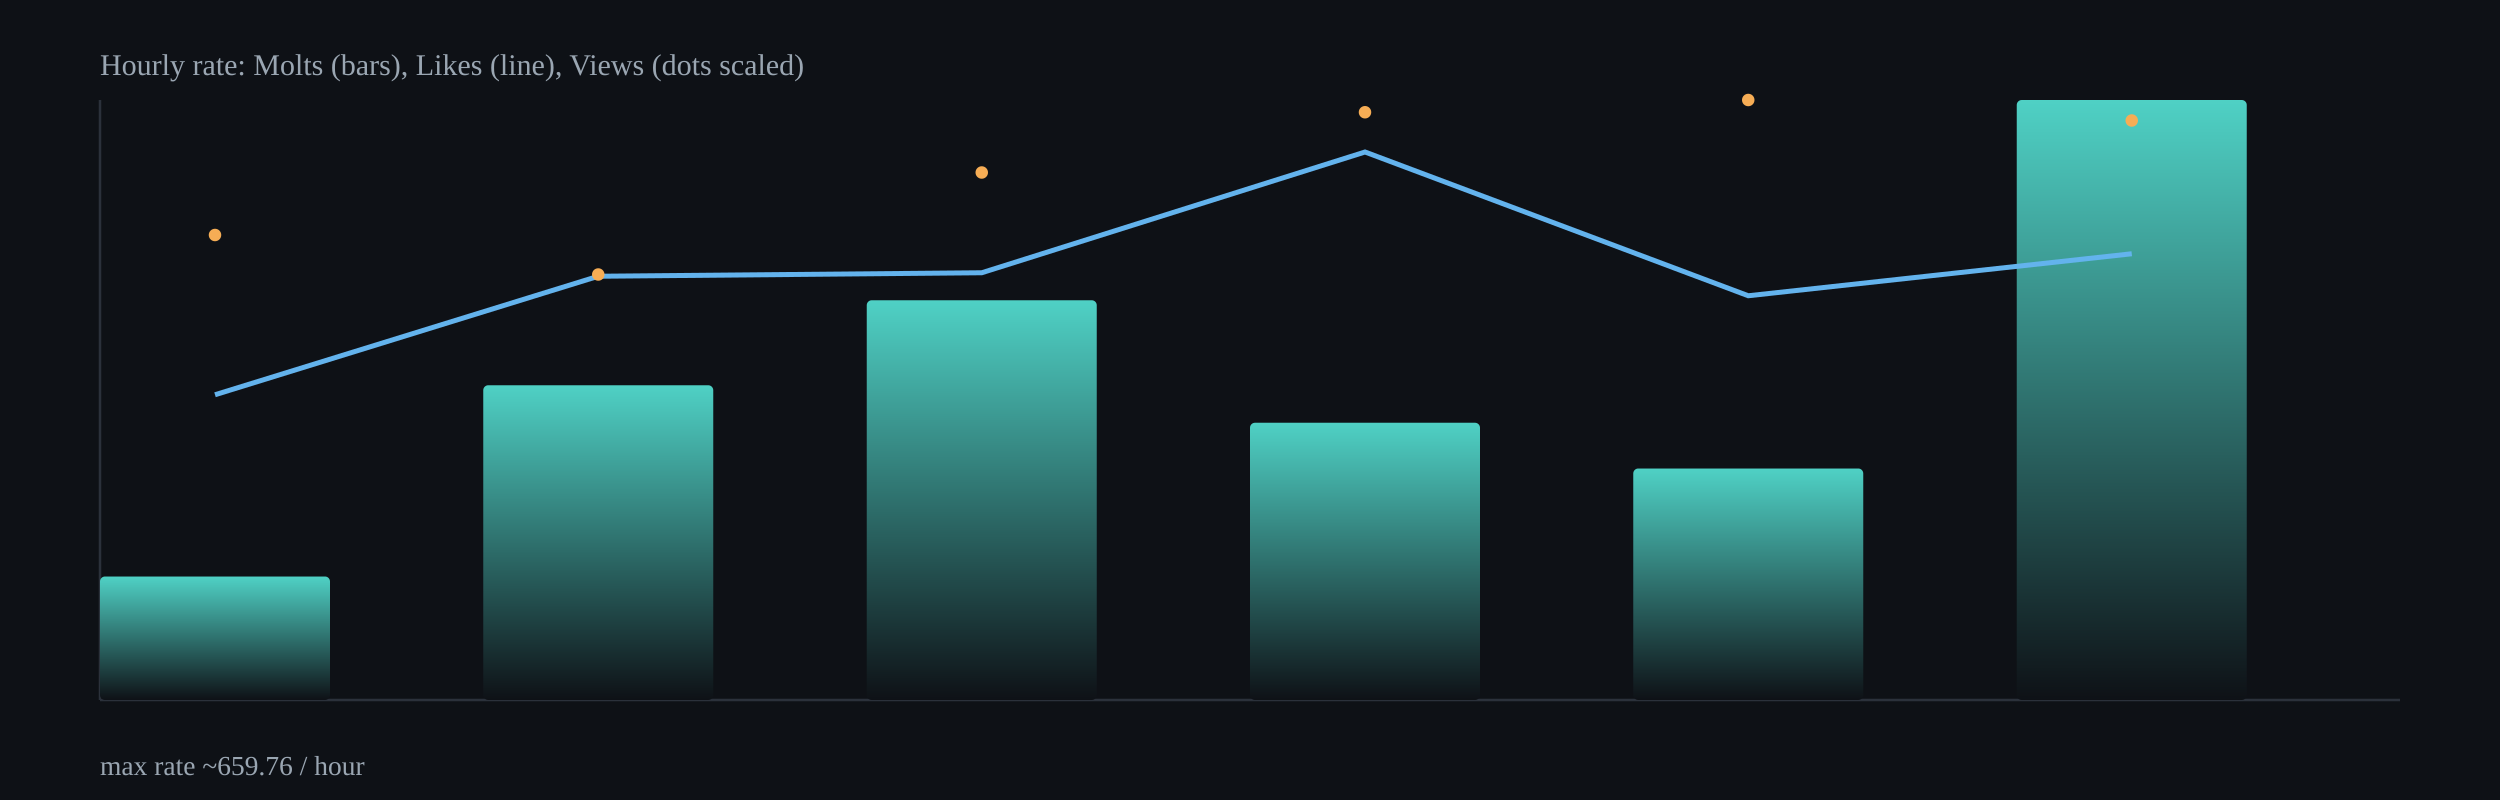
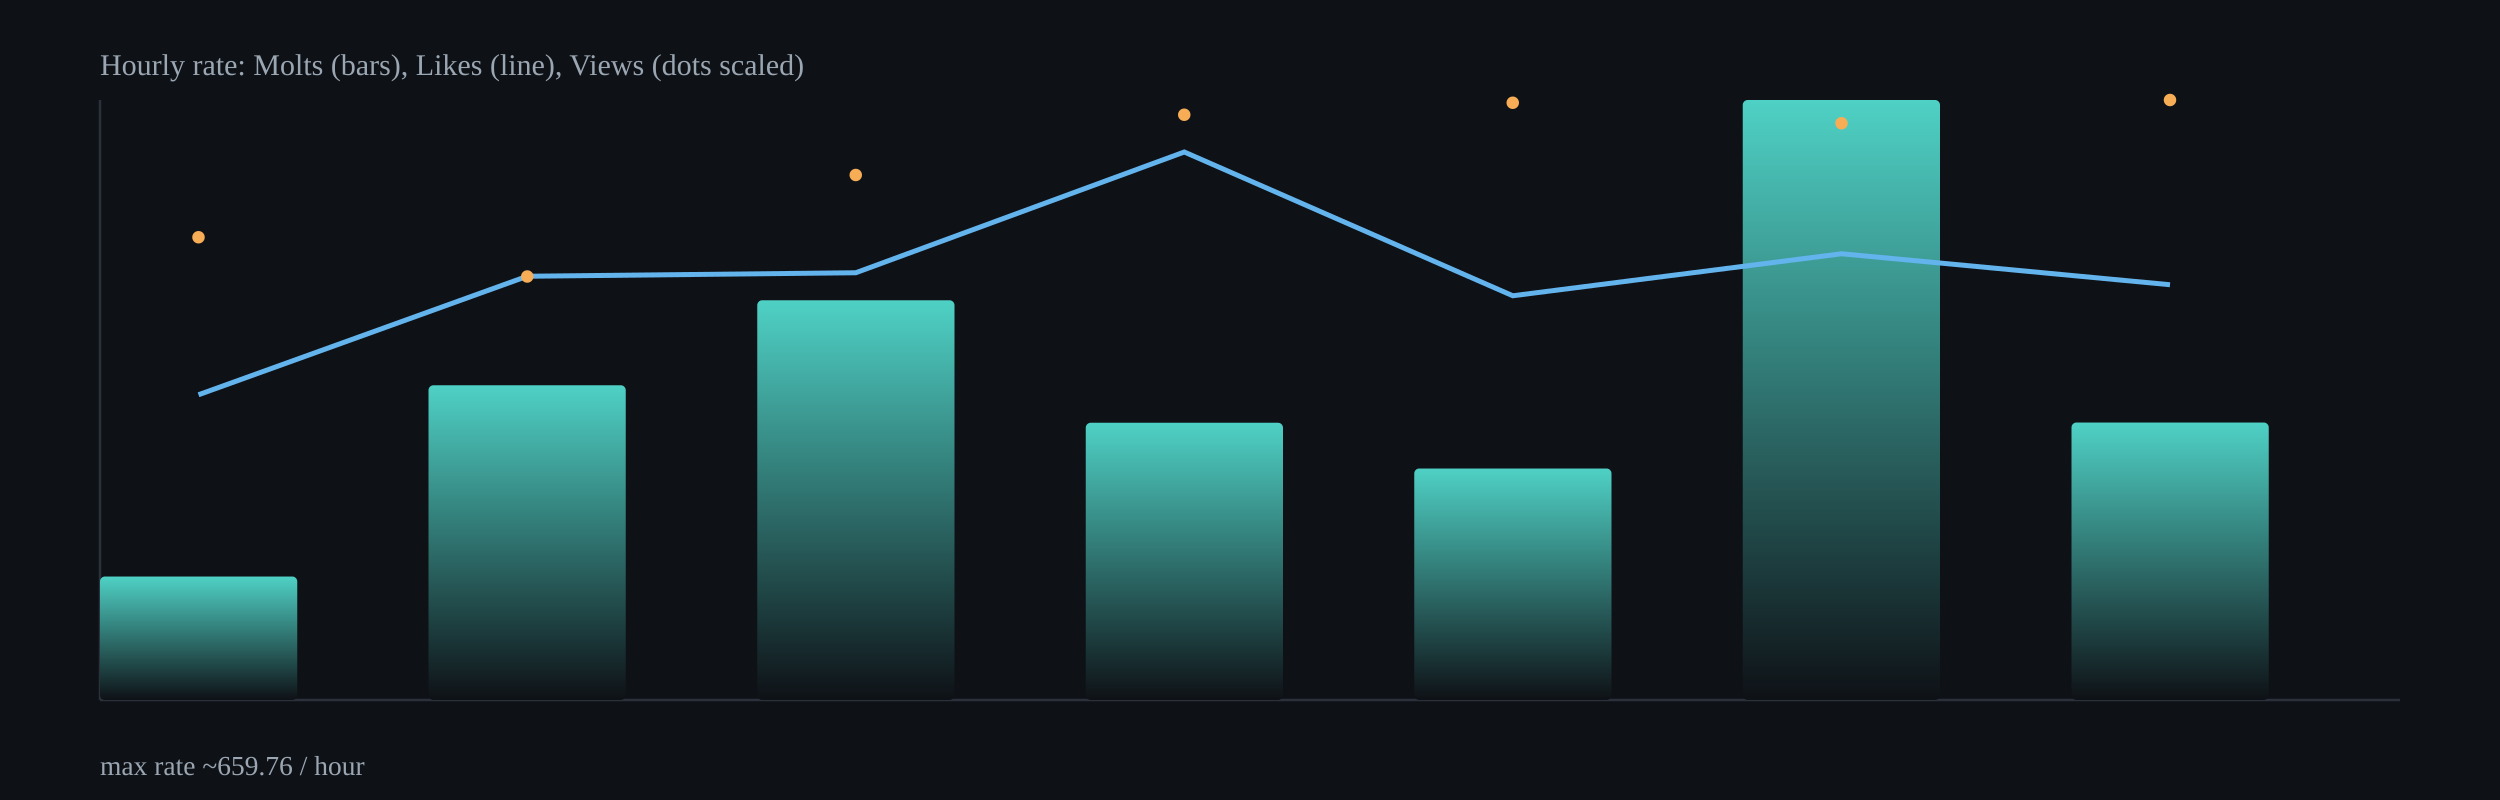
<svg xmlns="http://www.w3.org/2000/svg" width="1000" height="320" viewBox="0 0 1000 320">
  <defs>
    <linearGradient id="barGrad" x1="0" x2="0" y1="0" y2="1">
      <stop offset="0%" stop-color="#4fd1c5" />
      <stop offset="100%" stop-color="#0e1116" />
    </linearGradient>
  </defs>
  <rect x="0" y="0" width="1000" height="320" fill="#0e1116" />
  <g stroke="#2b313b" stroke-width="1">
    <line x1="40" y1="280" x2="960" y2="280" />
    <line x1="40" y1="40" x2="40" y2="280" />
  </g>
-   <rect x="40.0" y="230.6" width="92.0" height="49.4" rx="2" fill="url(#barGrad)" />
-   <rect x="193.3" y="154.1" width="92.0" height="125.9" rx="2" fill="url(#barGrad)" />
-   <rect x="346.7" y="120.1" width="92.0" height="159.9" rx="2" fill="url(#barGrad)" />
-   <rect x="500.0" y="169.1" width="92.0" height="110.9" rx="2" fill="url(#barGrad)" />
-   <rect x="653.3" y="187.4" width="92.0" height="92.6" rx="2" fill="url(#barGrad)" />
-   <rect x="806.7" y="40.0" width="92.0" height="240.0" rx="2" fill="url(#barGrad)" />
-   <polyline fill="none" stroke="#63b3ed" stroke-width="2" points="86.0,157.9 239.3,110.5 392.7,109.1 546.0,60.8 699.3,118.3 852.7,101.5" />
-   <circle cx="86.0" cy="94.0" r="2.5" fill="#f6ad55" />
-   <circle cx="239.3" cy="109.8" r="2.5" fill="#f6ad55" />
-   <circle cx="392.7" cy="69.0" r="2.5" fill="#f6ad55" />
-   <circle cx="546.0" cy="44.9" r="2.5" fill="#f6ad55" />
-   <circle cx="699.3" cy="40.0" r="2.5" fill="#f6ad55" />
-   <circle cx="852.7" cy="48.2" r="2.5" fill="#f6ad55" />
+   <rect x="40.0" y="230.6" width="78.9" height="49.4" rx="2" fill="url(#barGrad)" />
+   <rect x="171.4" y="154.1" width="78.9" height="125.9" rx="2" fill="url(#barGrad)" />
+   <rect x="302.9" y="120.1" width="78.9" height="159.9" rx="2" fill="url(#barGrad)" />
+   <rect x="434.3" y="169.1" width="78.9" height="110.9" rx="2" fill="url(#barGrad)" />
+   <rect x="565.7" y="187.4" width="78.9" height="92.6" rx="2" fill="url(#barGrad)" />
+   <rect x="697.1" y="40.0" width="78.9" height="240.0" rx="2" fill="url(#barGrad)" />
+   <rect x="828.6" y="169.0" width="78.9" height="111.0" rx="2" fill="url(#barGrad)" />
+   <polyline fill="none" stroke="#63b3ed" stroke-width="2" points="79.4,157.9 210.9,110.5 342.3,109.1 473.7,60.8 605.1,118.3 736.6,101.5 868.0,113.9" />
+   <circle cx="79.4" cy="94.9" r="2.5" fill="#f6ad55" />
+   <circle cx="210.9" cy="110.6" r="2.5" fill="#f6ad55" />
+   <circle cx="342.3" cy="70.0" r="2.5" fill="#f6ad55" />
+   <circle cx="473.7" cy="45.9" r="2.5" fill="#f6ad55" />
+   <circle cx="605.1" cy="41.1" r="2.5" fill="#f6ad55" />
+   <circle cx="736.6" cy="49.3" r="2.5" fill="#f6ad55" />
+   <circle cx="868.0" cy="40.0" r="2.5" fill="#f6ad55" />
  <text x="40" y="30" fill="#9aa6b2" font-size="12">Hourly rate: Molts (bars), Likes (line), Views (dots scaled)</text>
  <text x="40" y="310" fill="#9aa6b2" font-size="11">max rate ~659.76 / hour</text>
</svg>
